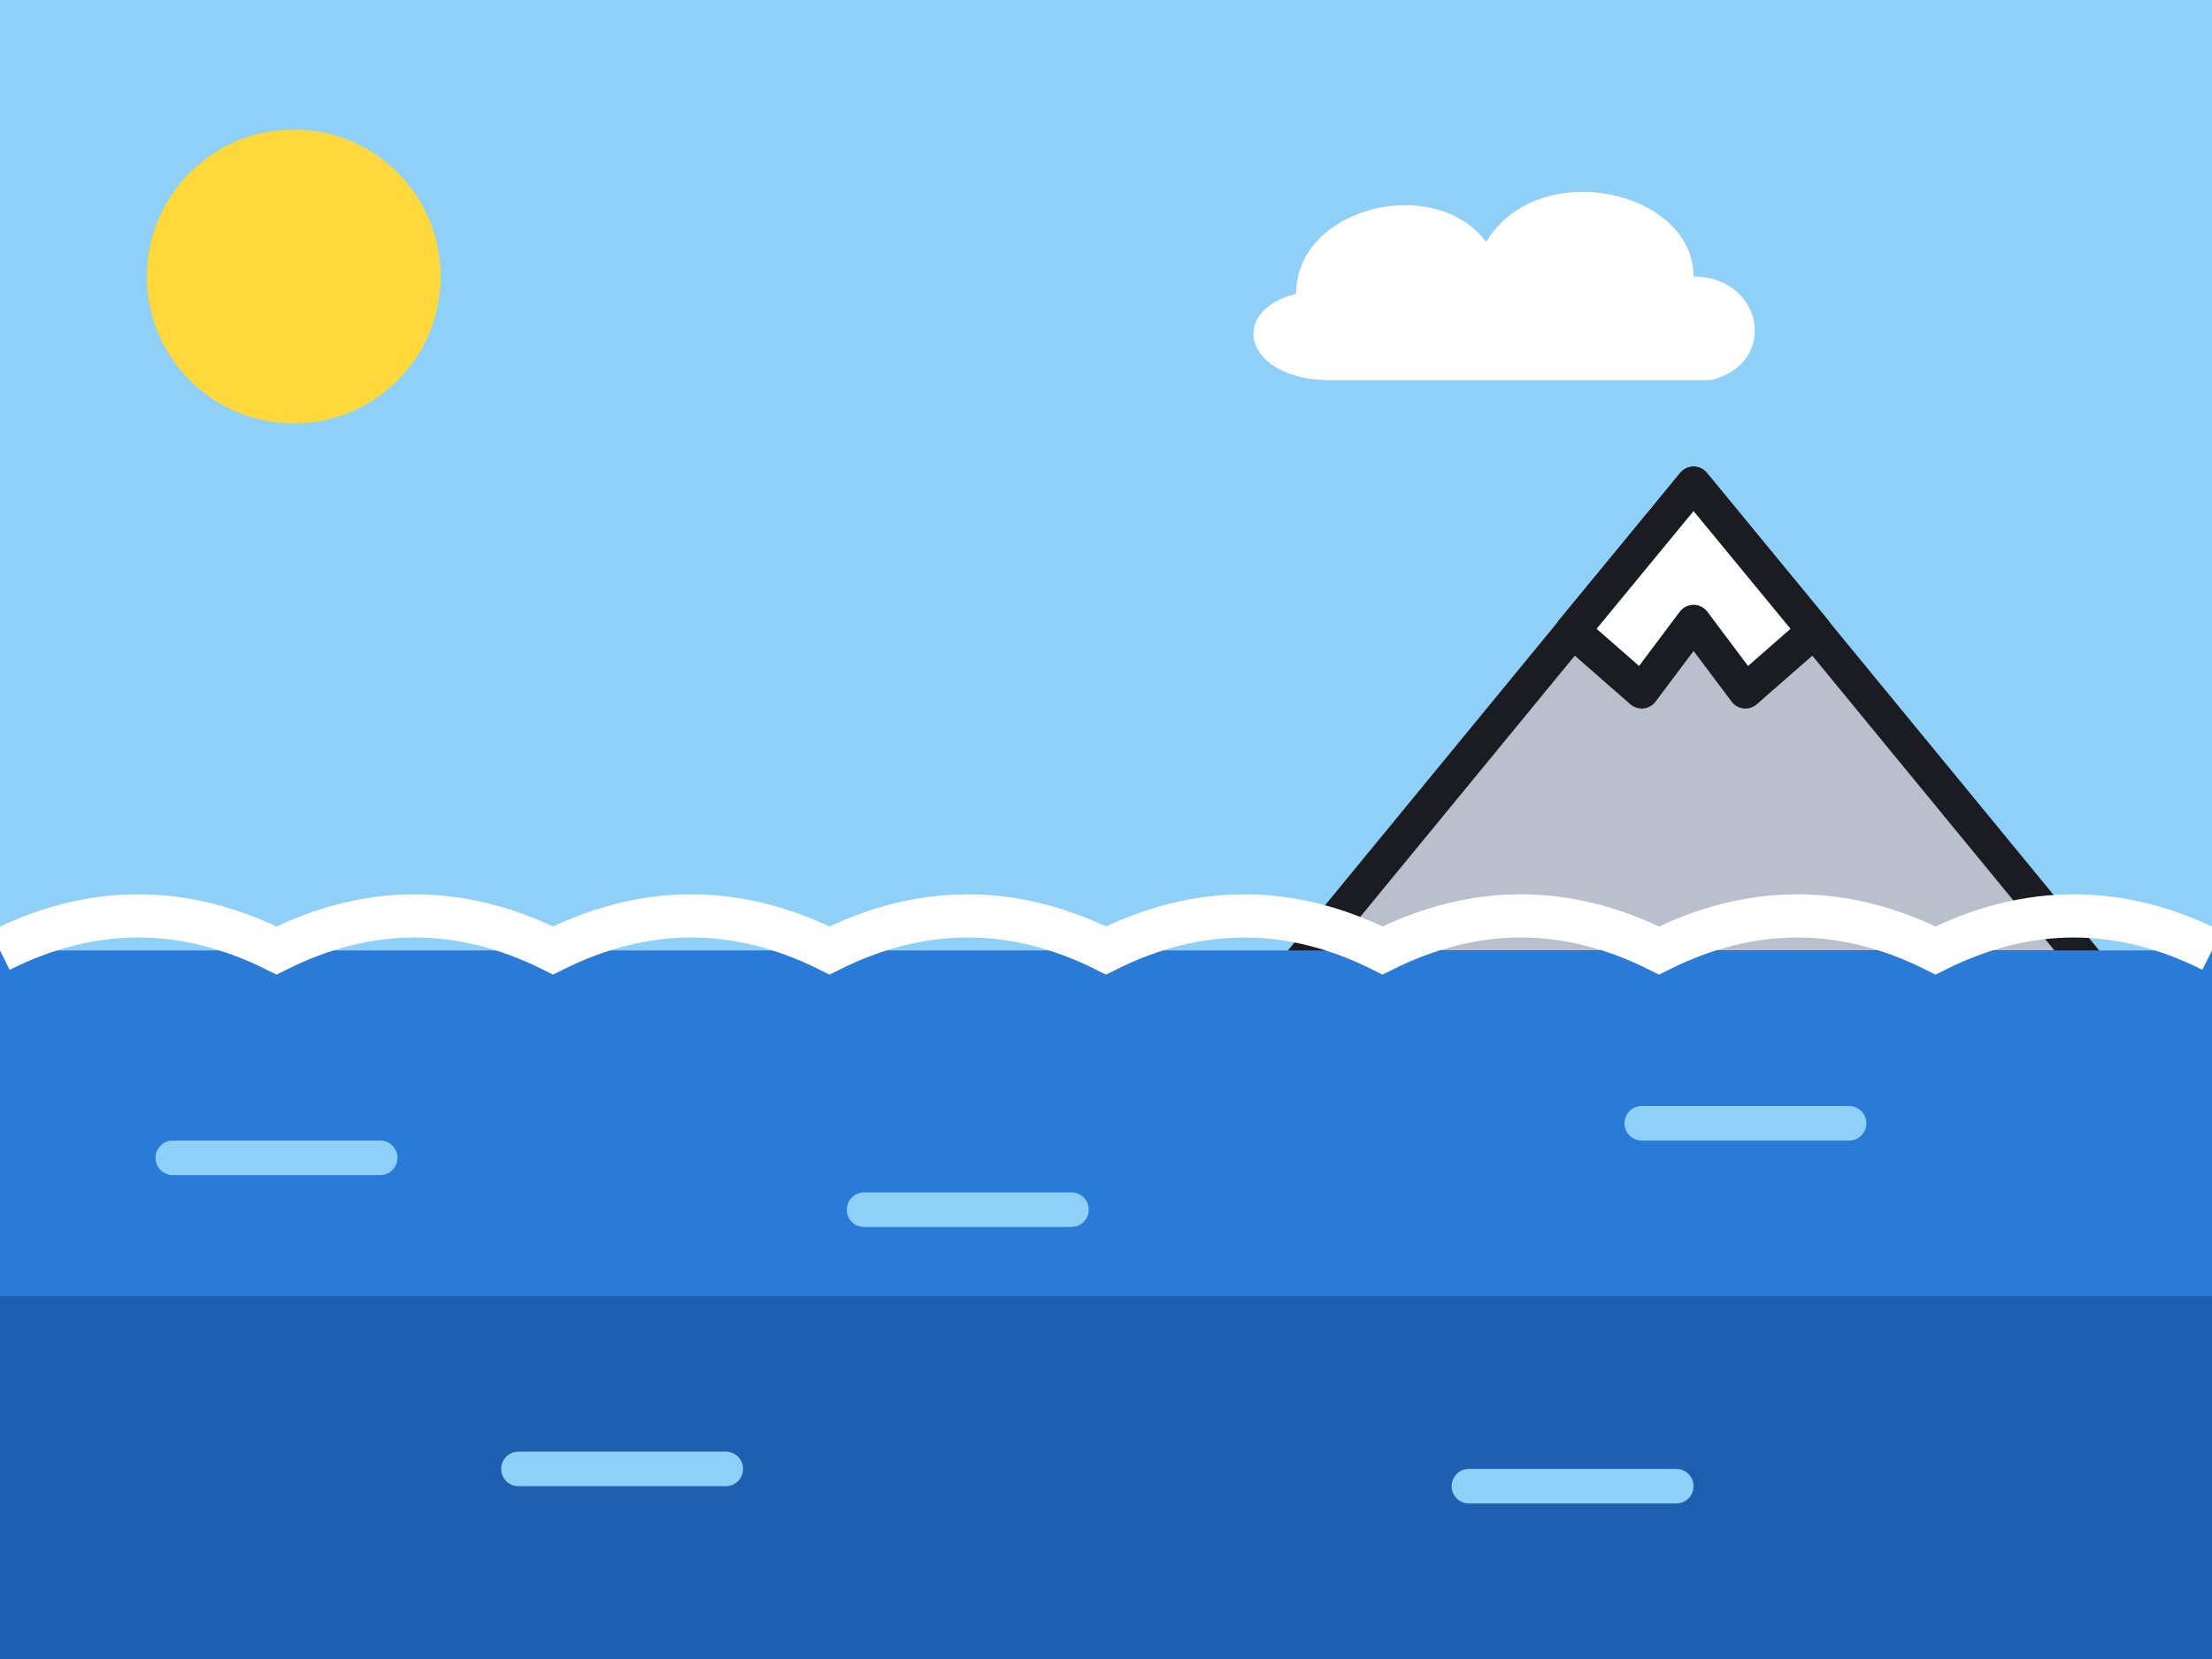
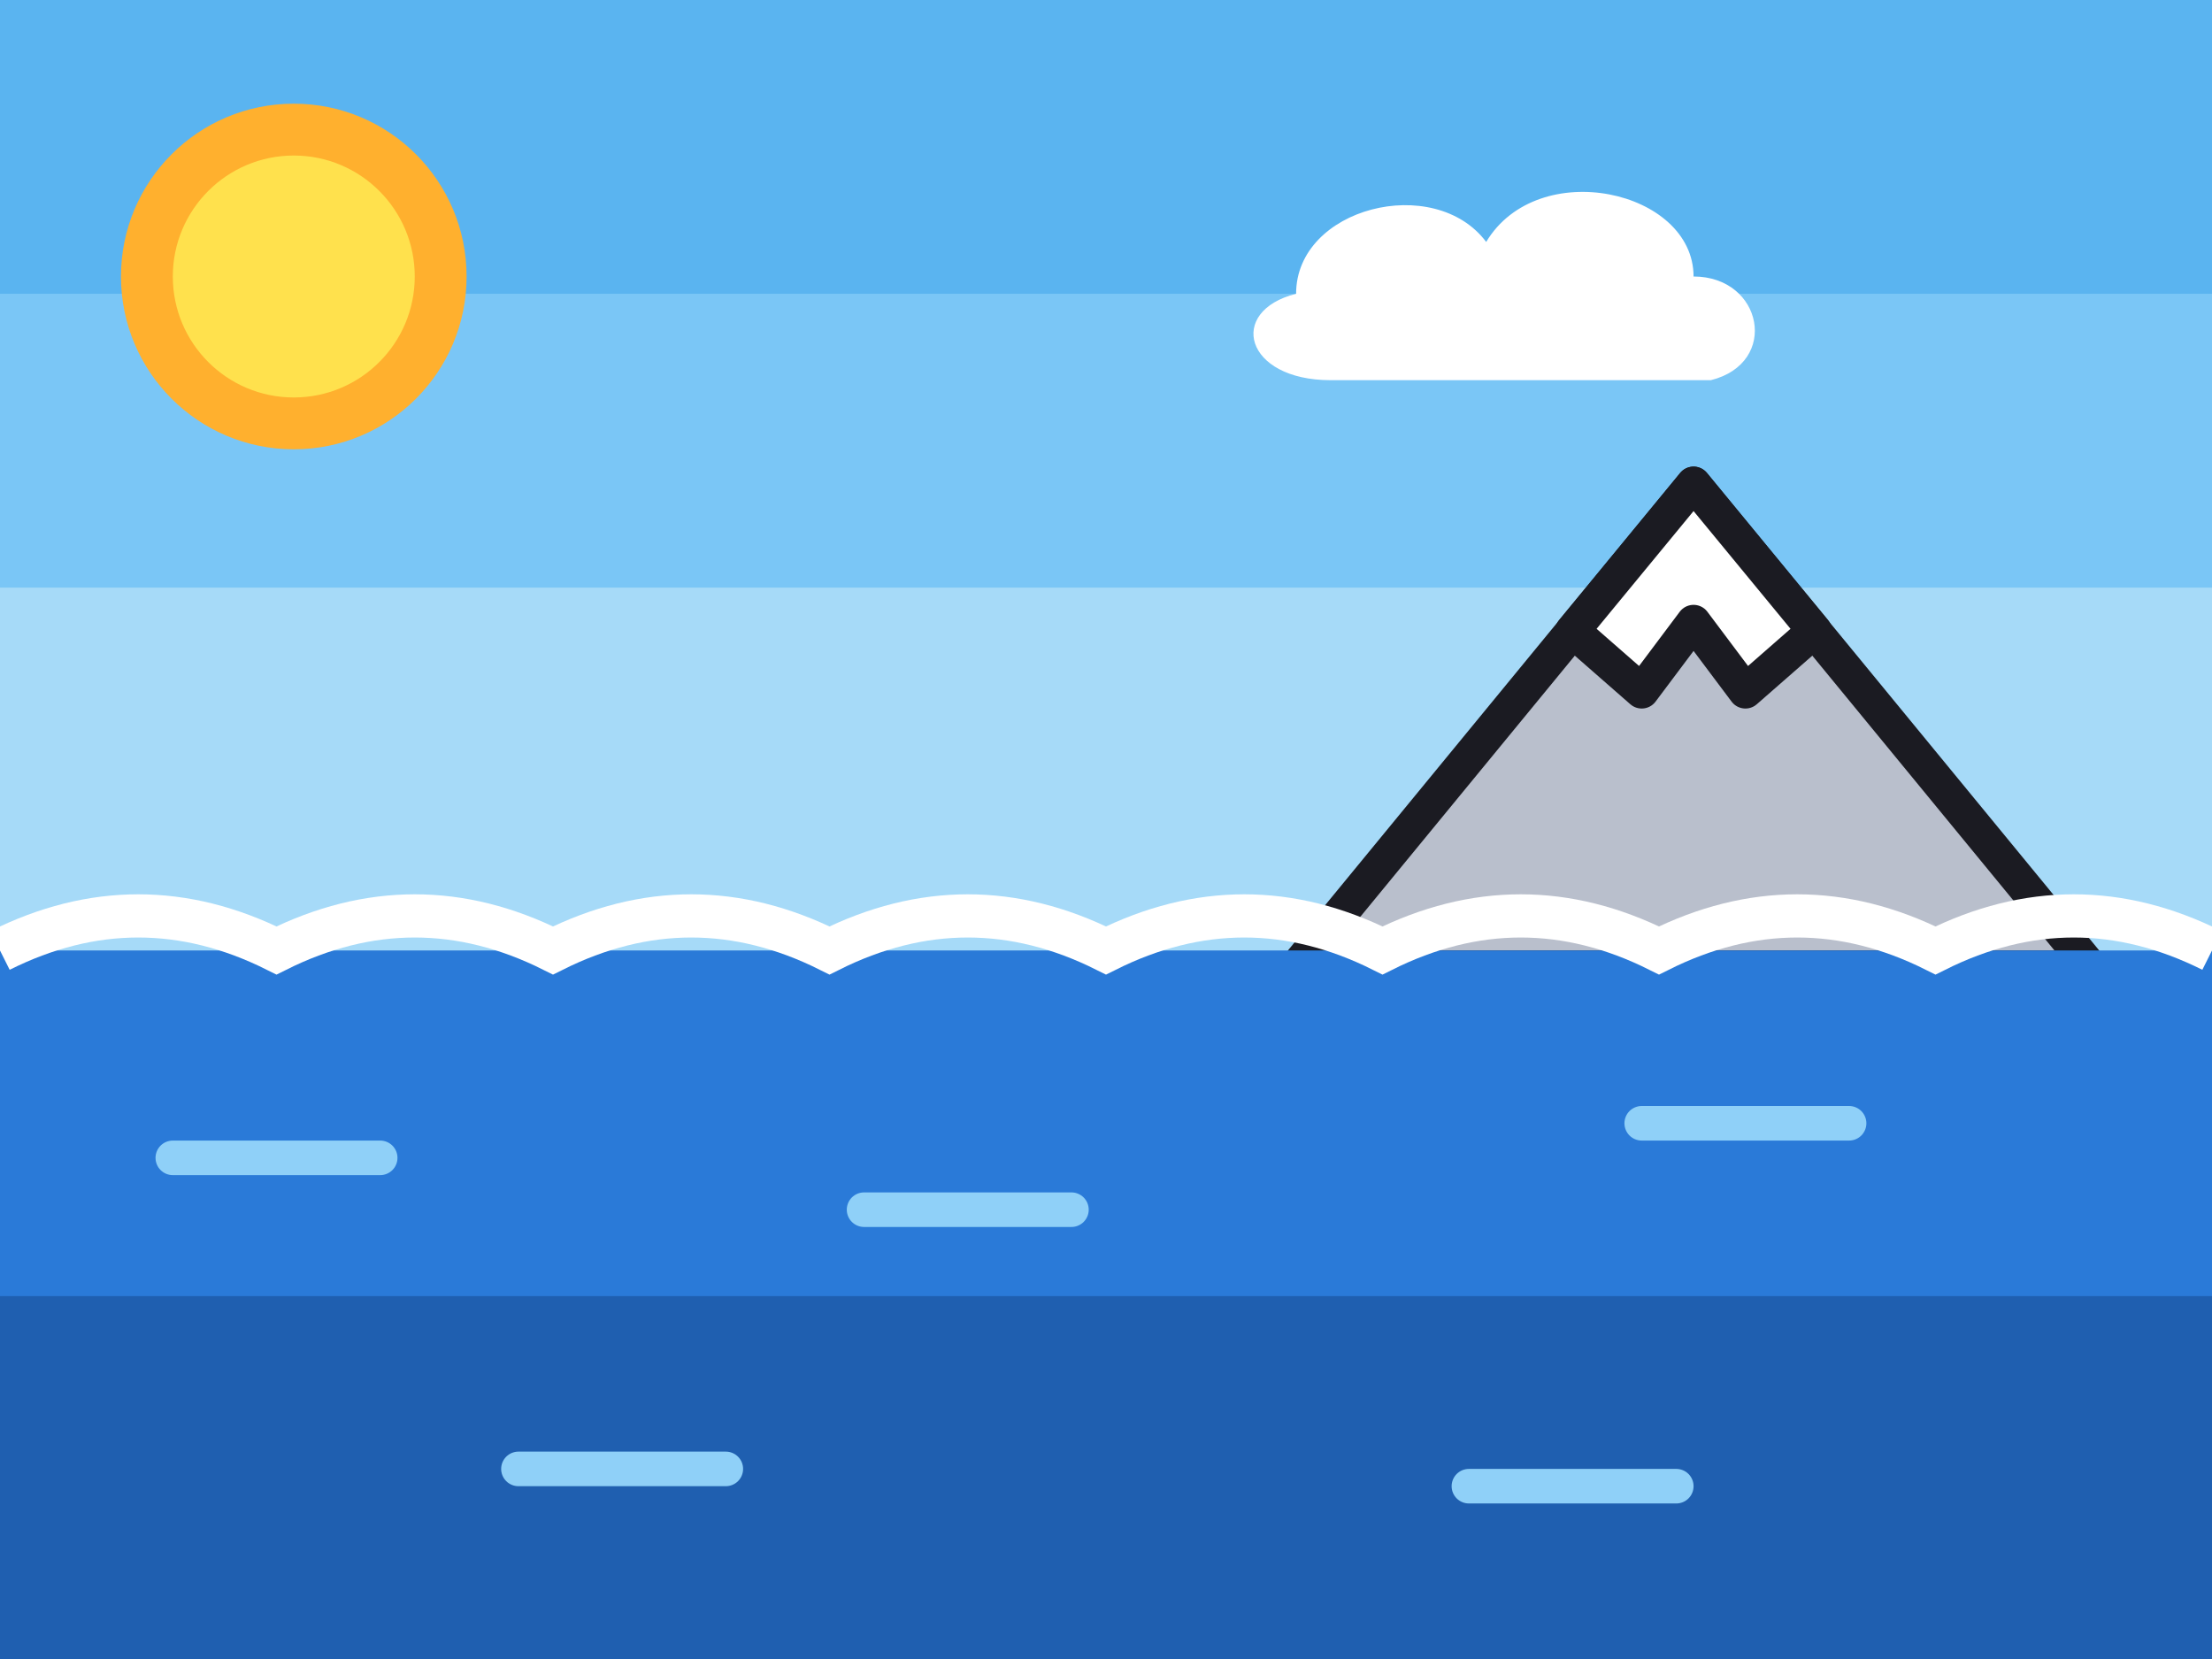
<svg xmlns="http://www.w3.org/2000/svg" viewBox="0 0 256 192">
-   <rect width="256" height="192" fill="#8fd0f8" />
-   <circle cx="34" cy="32" r="17" fill="#ffd93b" />
+   <rect width="256" height="192" fill="#5ab4f0" />
+   <rect y="34" width="256" height="34" fill="#7ac6f6" />
+   <rect y="68" width="256" height="60" fill="#a6daf8" />
+   <circle cx="34" cy="32" r="20" fill="#ffb02e" />
+   <circle cx="34" cy="32" r="14" fill="#ffe14d" />
  <path d="M150 34 C150 24 166 20 172 28 C178 18 196 22 196 32 C204 32 206 42 198 44 L154 44 C144 44 142 36 150 34 Z" fill="#ffffff" />
  <g stroke="#1b1b22" stroke-width="4" stroke-linejoin="round">
    <path d="M150 112 L196 56 L242 112 Z" fill="#b9bfcc" />
    <path d="M182 73 L196 56 L210 73 L202 80 L196 72 L190 80 Z" fill="#ffffff" />
  </g>
  <rect y="110" width="256" height="82" fill="#2a7ad8" />
  <rect y="150" width="256" height="42" fill="#1f5fb0" />
  <path d="M0 110 Q16 102 32 110 Q48 102 64 110 Q80 102 96 110 Q112 102 128 110 Q144 102 160 110 Q176 102 192 110 Q208 102 224 110 Q240 102 256 110" fill="none" stroke="#ffffff" stroke-width="5" />
  <path d="M20 134 L44 134 M100 140 L124 140 M190 130 L214 130 M60 170 L84 170 M170 172 L194 172" stroke="#8fd0f8" stroke-width="4" stroke-linecap="round" />
</svg>
